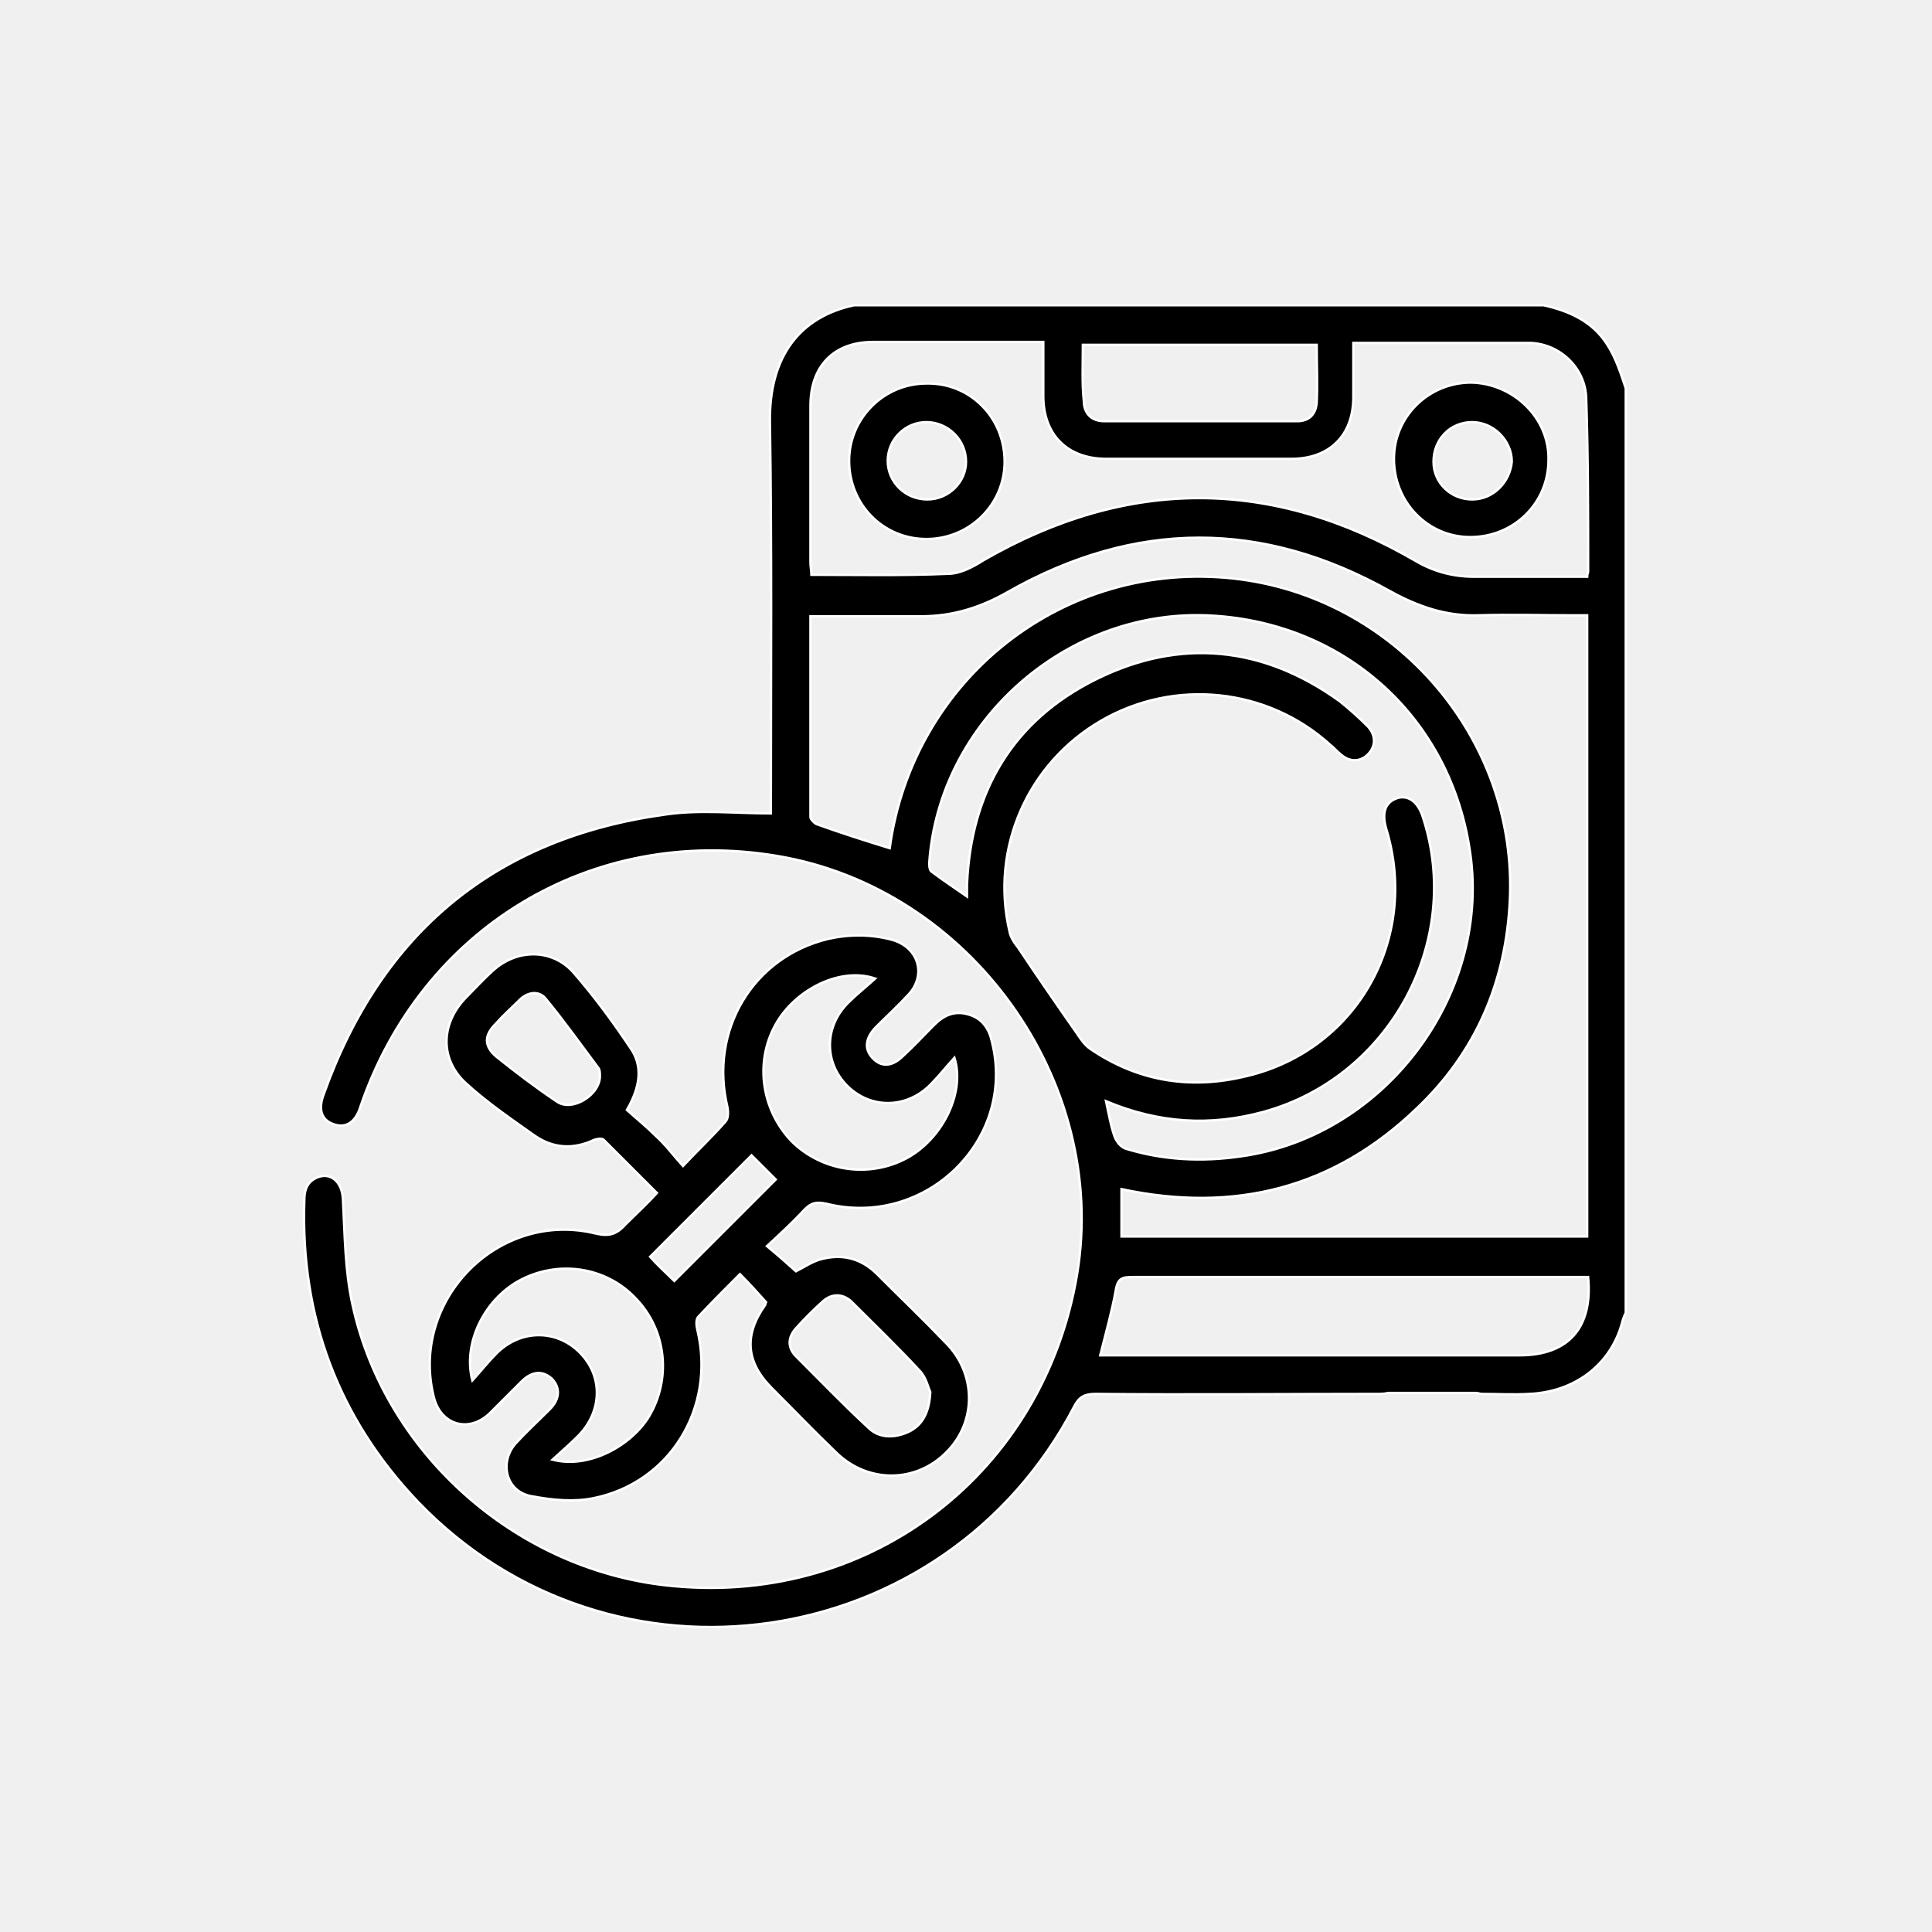
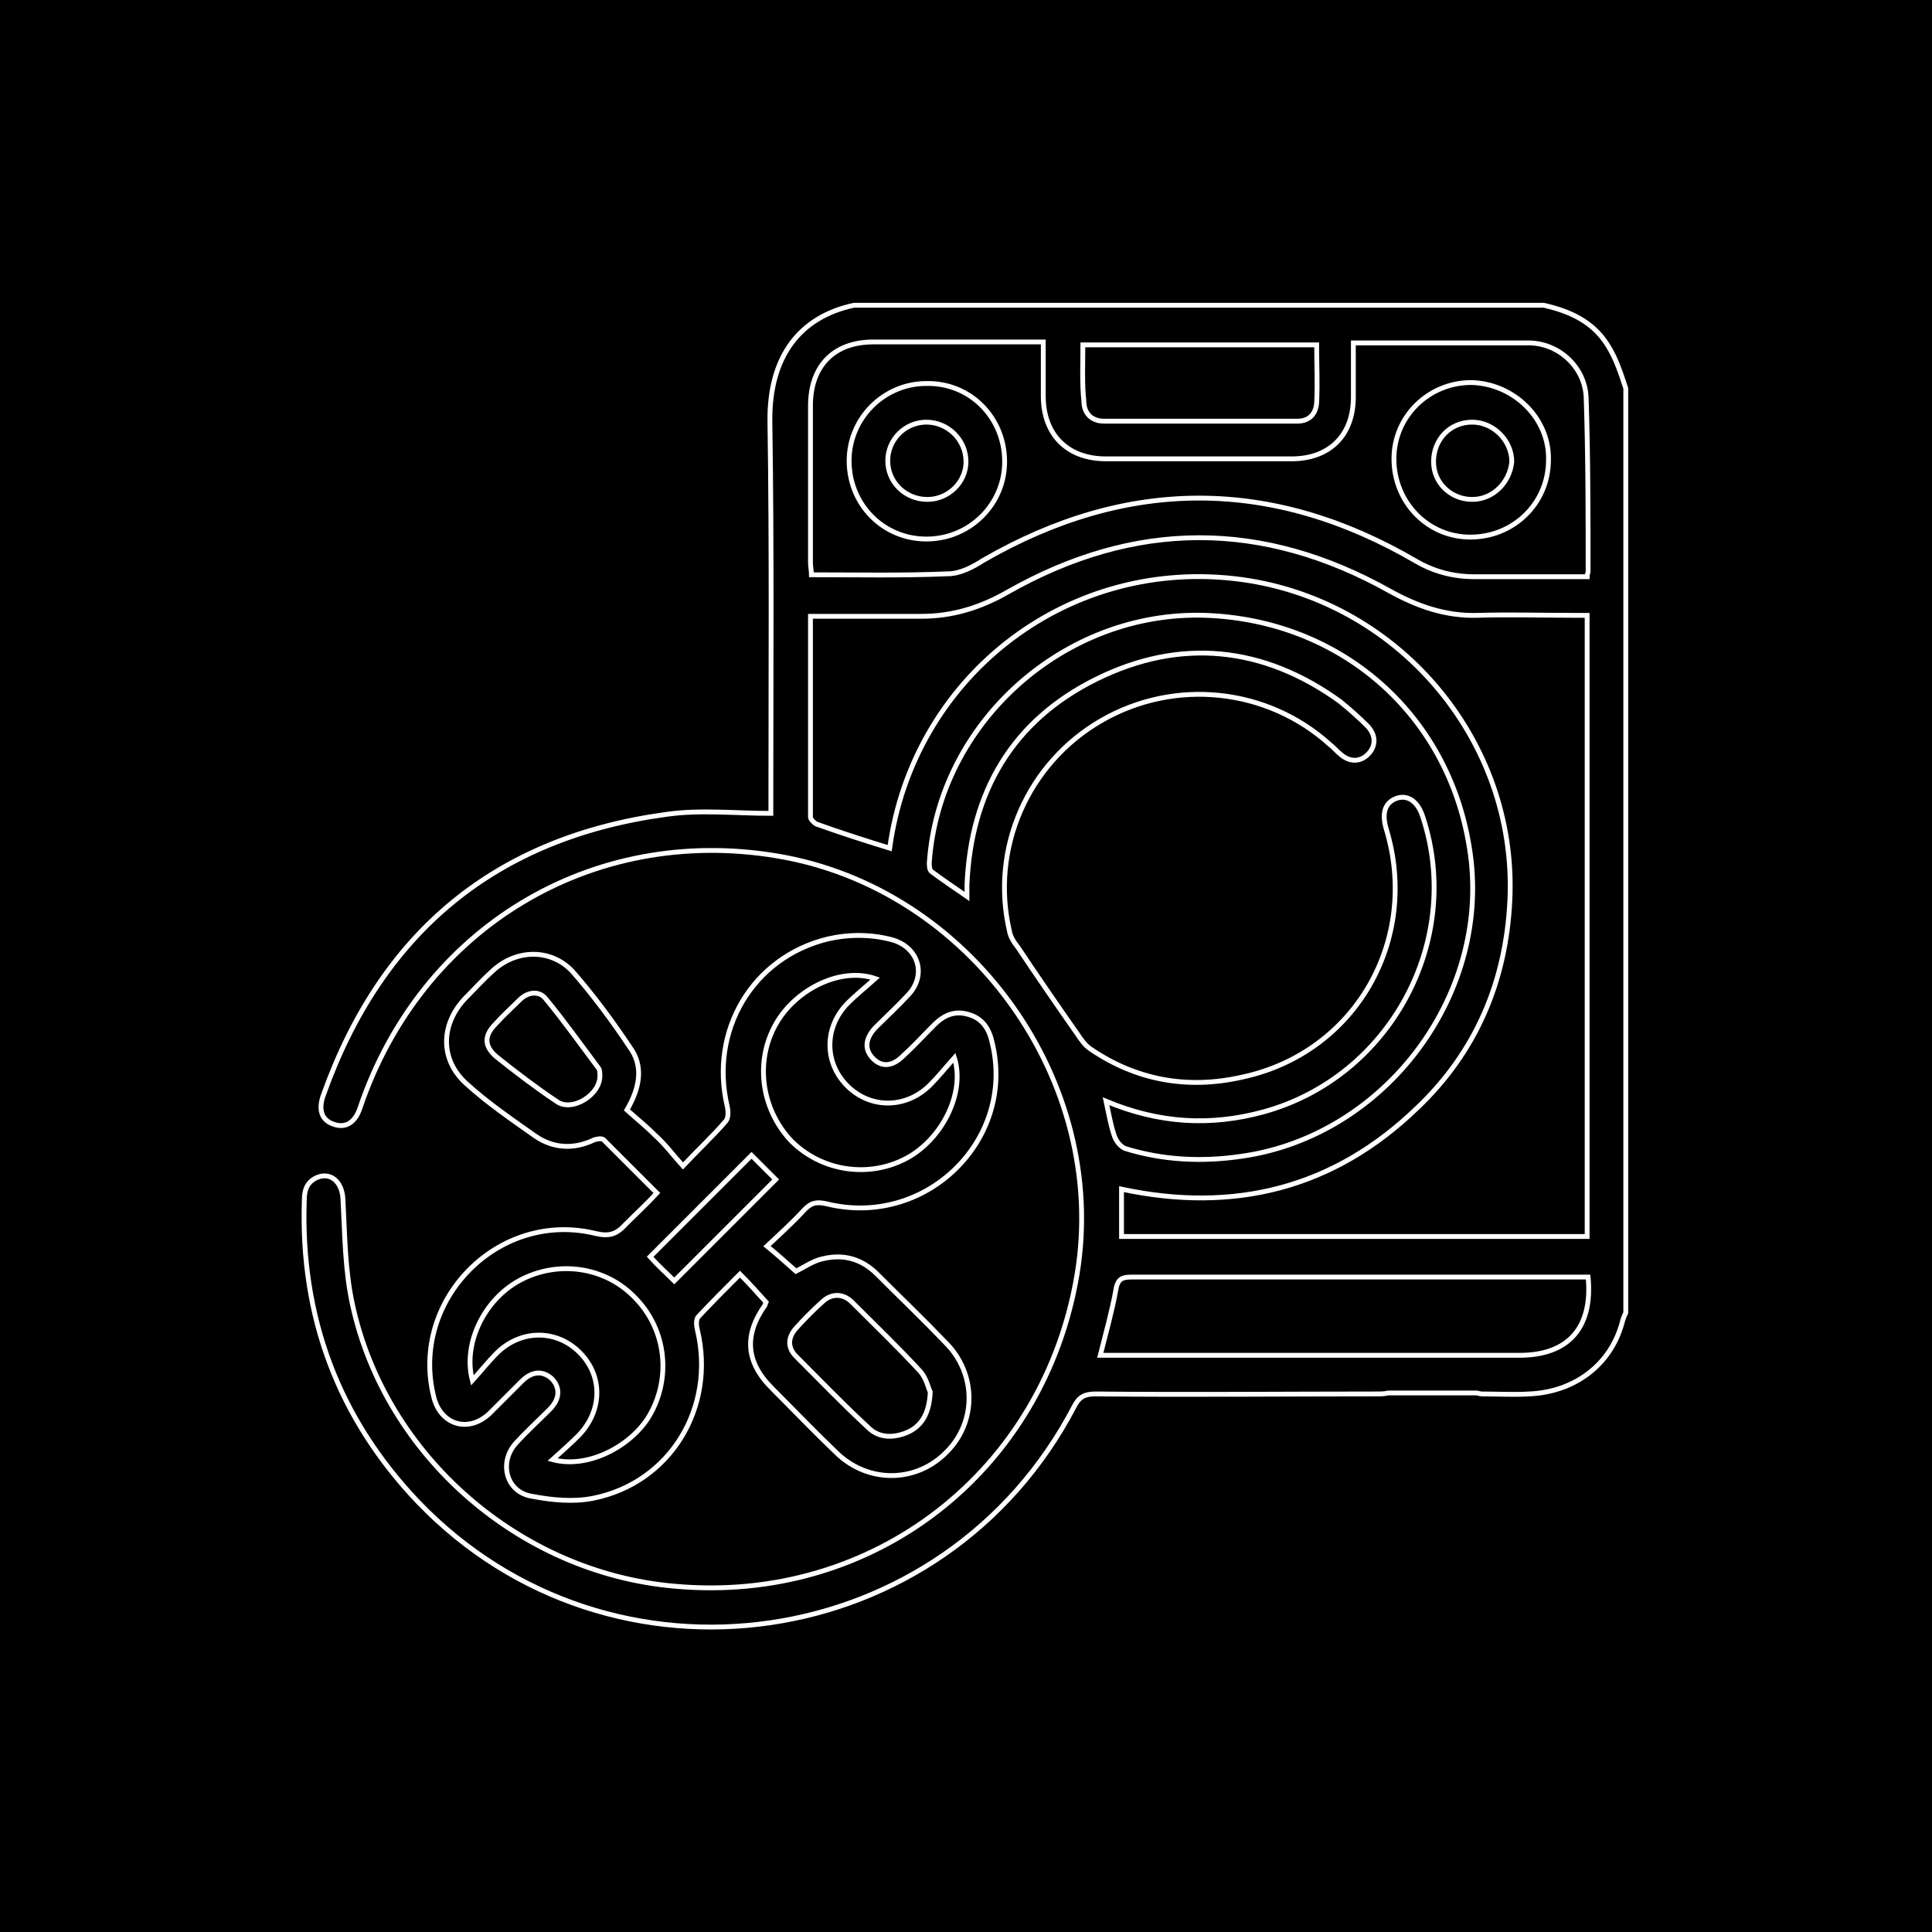
<svg xmlns="http://www.w3.org/2000/svg" version="1.1" id="Layer_1" x="0px" y="0px" viewBox="0 0 200 200" style="enable-background:new 0 0 200 200;" xml:space="preserve">
  <style type="text/css">
- 	.st0{stroke:#FFFFFF;stroke-width:0.25;stroke-miterlimit:10;}
+ 	.st0{stroke:#FFFFFF;stroke-width:0.5;stroke-miterlimit:10;}
</style>
+   <rect width="200" height="200" />
  <g>
-     <path class="st0" d="M166.4,35.7c-1.5-2.4-3.9-3.5-6.6-4.1c-23.8,0-47.6,0-71.4,0c-5.6,1.2-8.8,5.3-8.7,12.1c0.2,13,0.1,26,0.1,39   c0,0.5,0,1,0,1.5c-3.7,0-7.3-0.4-10.8,0.1c-17.7,2.4-29.5,12.2-35.5,29c-0.6,1.6-0.2,2.7,1.1,3.1c1.2,0.4,2.2-0.2,2.7-1.8   c6.3-18.5,23.9-29.2,43.1-26c20,3.3,34.4,23.3,31.1,43.3c-3.4,20.4-21.1,34.2-41.7,32.3c-16-1.4-29.9-13.5-33.3-29.1   c-0.8-3.6-0.8-7.3-1-11c-0.1-1.8-1.3-2.8-2.7-2.2c-1.1,0.5-1.3,1.4-1.3,2.4c-0.4,12,3.5,22.5,11.8,31.2c20,20.8,54.5,15.8,67.9-9.9   c0.5-1,1.1-1.3,2.2-1.3c9.7,0.1,19.4,0,29.1,0c0.4,0,0.8,0,1.2-0.1h9.1c0.2,0,0.4,0.1,0.6,0.1c1.6,0,3.3,0.1,4.9,0   c4.7-0.2,8.4-3,9.6-7.3c0.1-0.4,0.2-0.7,0.4-1.1c0-31.9,0-63.8,0-95.7C167.8,38.7,167.3,37.1,166.4,35.7z M112.1,35.7   c8,0,16,0,24.2,0c0,2.1,0.1,4,0,6c-0.1,1.2-0.8,1.9-2,1.9c-6.7,0-13.3,0-20,0c-1.3,0-2.1-0.8-2.1-2.1   C112,39.7,112.1,37.7,112.1,35.7z M84.5,85.3c-0.2-0.1-0.6-0.5-0.6-0.7c0-6.8,0-13.7,0-20.8c0.6,0,1,0,1.5,0c3.3,0,6.7,0,10,0   c3.2,0,6.1-0.9,8.9-2.5c13.2-7.5,26.4-7.5,39.6-0.1c2.9,1.6,5.8,2.6,9.1,2.5c3.3-0.1,6.6,0,9.9,0c0.5,0,0.9,0,1.4,0   c0,21.5,0,42.9,0,64.3c-16.1,0-32.1,0-48.2,0c0-1.6,0-3.2,0-4.9c11.7,2.5,22-0.1,30.6-8.4c6.1-5.8,9.2-13.1,9.6-21.5   c0.8-16.7-11.8-31.4-28.5-33.3c-17.7-2-33.3,10.4-35.7,27.9C89.5,87,87,86.2,84.5,85.3z M112.9,108.6c-0.6-0.4-1-1-1.4-1.6   c-2.1-3-4.1-5.9-6.1-8.9c-0.4-0.5-0.8-1.1-0.9-1.7c-2-8.6,1.9-17.4,9.5-21.8c7.6-4.4,17.2-3.4,23.7,2.5c0.4,0.3,0.7,0.7,1.1,1   c0.9,0.8,2,0.8,2.8,0c0.8-0.8,0.9-1.9,0-2.9c-0.9-0.9-1.9-1.8-2.9-2.6c-7.9-5.7-16.5-6.6-25.2-2.3c-8.7,4.3-13,11.7-13.4,21.3   c0,0.3,0,0.6,0,1.2c-1.3-0.9-2.5-1.7-3.7-2.6c-0.2-0.2-0.2-0.6-0.2-0.9c1-14.5,14-26.1,28.6-25.6c14,0.5,25.1,10.2,27.3,24   c2.5,15-8.6,29.9-23.6,32c-4.1,0.6-8.1,0.4-12-0.8c-0.5-0.2-0.9-0.7-1.1-1.2c-0.4-1.1-0.6-2.3-0.9-3.7c5.5,2.3,10.8,2.6,16.3,1.1   c13.1-3.6,20.7-17.7,16.5-30.5c-0.5-1.6-1.5-2.3-2.6-2c-1.3,0.4-1.7,1.5-1.2,3.2c3.5,11.5-3.2,23.2-14.9,25.7   C122.9,112.8,117.6,111.8,112.9,108.6z M157.3,140.3c-1.2,0-2.5,0-3.7,0c-0.1,0-0.1,0-0.1,0h-9.7c-0.3,0-0.7,0-1,0   c-9.1,0-18.2,0-27.3,0c-0.5,0-1,0-1.6,0c0.6-2.4,1.2-4.5,1.6-6.7c0.2-1.3,0.7-1.4,1.8-1.4c15.2,0,30.5,0,45.7,0c0.5,0,1,0,1.4,0   C164.9,137.4,162.4,140.3,157.3,140.3z M164.4,59.2c0,0.1-0.1,0.2-0.1,0.5c-1.1,0-2.3,0-3.4,0c-2.8,0-5.5,0-8.3,0   c-2.1,0-4.1-0.5-6-1.6c-14.9-8.7-29.9-8.7-44.8-0.1c-1.1,0.7-2.4,1.4-3.7,1.4c-4.7,0.2-9.3,0.1-14.1,0.1c0-0.4-0.1-0.8-0.1-1.3   c0-5.4,0-10.8,0-16.2c0-4.1,2.4-6.6,6.5-6.6c5.4,0,10.9,0,16.3,0c0.4,0,0.8,0,1.3,0c0,2,0,3.8,0,5.6c0,4,2.5,6.5,6.5,6.5   c6.4,0,12.8,0,19.2,0c3.9,0,6.4-2.4,6.4-6.4c0-1.8,0-3.6,0-5.6c4.2,0,8.2,0,12.2,0c2.1,0,4.1,0,6.1,0c3.1,0.1,5.7,2.6,5.8,5.7   C164.4,47.3,164.4,53.3,164.4,59.2z" />
-     <path class="st0" d="M64.7,126.8c-0.9,1-1.7,1.2-3,0.9c-10.1-2.5-19.3,6.9-16.8,16.9c0.7,2.9,3.6,3.8,5.8,1.7   c1.1-1.1,2.2-2.2,3.3-3.3c1.1-1.1,2.2-1.1,3.1-0.3c0.9,0.9,0.9,2.1-0.2,3.2c-1.2,1.2-2.4,2.3-3.5,3.5c-1.8,2-1,5.1,1.7,5.5   c2.1,0.4,4.3,0.6,6.3,0.2c8-1.6,12.7-9.4,10.8-17.4c-0.1-0.4-0.2-1.1,0.1-1.4c1.4-1.5,2.8-2.9,4.3-4.4c1,1,1.8,1.9,2.7,2.9   c0,0-0.1,0.2-0.1,0.3c-2.2,3.1-2,5.9,0.7,8.6c2.2,2.2,4.4,4.5,6.7,6.7c3.3,3.2,8.3,3.1,11.4-0.1c3.1-3.1,3.1-8.1-0.1-11.3   c-2.3-2.4-4.7-4.7-7.1-7.1c-1.6-1.6-3.5-2.1-5.6-1.6c-1,0.2-2,0.9-2.8,1.3c-0.9-0.8-1.9-1.7-3-2.6c1.4-1.3,2.7-2.5,3.9-3.8   c0.7-0.7,1.2-0.8,2.2-0.6c10.3,2.6,19.7-6.6,17.2-16.7c-0.3-1.4-1-2.5-2.5-2.9c-1.4-0.4-2.5,0.1-3.5,1.1c-1.1,1.1-2.1,2.2-3.2,3.2   c-1.1,1.1-2.2,1.2-3.1,0.3c-0.9-0.9-0.9-2,0.2-3.2c1.2-1.2,2.4-2.3,3.5-3.5c1.8-2,1-4.8-1.7-5.6c-2.2-0.6-4.5-0.6-6.7-0.1   c-7.8,1.9-12.3,9.5-10.4,17.4c0.1,0.5,0.1,1.2-0.2,1.5c-1.3,1.5-2.8,2.9-4.4,4.6c-1-1.1-1.8-2.2-2.8-3.1c-1-1-2-1.8-3-2.7   c1.4-2.4,1.7-4.6,0.3-6.5c-1.8-2.7-3.8-5.4-5.9-7.8c-2.2-2.4-5.8-2.4-8.3-0.1c-1,0.9-1.9,1.9-2.8,2.8c-2.6,2.7-2.7,6.4,0.1,8.9   c2.2,2,4.7,3.7,7.1,5.4c1.9,1.3,4,1.4,6.1,0.4c0.3-0.1,0.8-0.2,1,0c1.8,1.8,3.6,3.6,5.5,5.5C67,124.6,65.8,125.7,64.7,126.8z    M82.4,137.5c0.9-1,1.8-1.9,2.8-2.8c0.9-0.8,2-0.8,2.9,0c2.4,2.4,4.9,4.8,7.2,7.3c0.6,0.7,0.8,1.7,1,2.1c-0.1,2.1-0.8,3.4-2.2,4.1   c-1.5,0.7-3.1,0.7-4.2-0.4c-2.6-2.4-5.1-5-7.6-7.5C81.5,139.4,81.6,138.4,82.4,137.5z M57.6,114c-2.1-1.4-4.2-3-6.2-4.6   c-1.3-1.1-1.3-2.2-0.1-3.4c0.8-0.9,1.7-1.7,2.5-2.5s2-1,2.7-0.1c1.9,2.3,3.6,4.7,5.4,7.1c0.2,0.2,0.2,0.6,0.2,0.8   C62.2,113.3,59.2,115.2,57.6,114z M80.5,105.7c2.1-3.4,6.6-5.6,10.1-4.4c-1,0.9-2,1.7-2.8,2.5c-2.5,2.5-2.5,6.2-0.1,8.6   c2.4,2.4,6.1,2.4,8.6-0.1c0.8-0.8,1.6-1.8,2.5-2.8c1.1,3.5-1.1,8.1-4.6,10.2c-3.9,2.3-9,1.7-12.3-1.6   C78.7,114.7,78.1,109.6,80.5,105.7z M77.8,119.6c0.9,0.9,1.8,1.8,2.5,2.5c-3.4,3.4-7,7-10.5,10.5c-0.8-0.8-1.7-1.6-2.5-2.5   C70.8,126.6,74.3,123.1,77.8,119.6z M67.2,146.6c-1.8,3-6.2,5.5-10,4.5c1-0.9,1.9-1.7,2.7-2.5c2.5-2.6,2.5-6.2,0.1-8.6   c-2.4-2.4-6.1-2.4-8.6,0.1c-0.8,0.8-1.6,1.8-2.5,2.8c-1-3.8,1.2-8.3,4.8-10.3c4-2.2,9-1.5,12.1,1.8C69,137.7,69.5,142.7,67.2,146.6   z" />
-     <path class="st0" d="M95.9,39.7c-4.4,0-8,3.6-8,8c0,4.5,3.5,8.1,8,8.1s8.1-3.6,8.1-8C104,43.2,100.4,39.6,95.9,39.7z M96,51.7   c-2.3,0-4.1-1.8-4.1-4c0-2.2,1.8-4,4-4c2.2,0,4.1,1.8,4.1,4.1C100,49.9,98.2,51.7,96,51.7z" />
+     <path class="st0" d="M166.4,35.7c-1.5-2.4-3.9-3.5-6.6-4.1c-23.8,0-47.6,0-71.4,0c-5.6,1.2-8.8,5.3-8.7,12.1c0.2,13,0.1,26,0.1,39   c0,0.5,0,1,0,1.5c-3.7,0-7.3-0.4-10.8,0.1c-17.7,2.4-29.5,12.2-35.5,29c-0.6,1.6-0.2,2.7,1.1,3.1c1.2,0.4,2.2-0.2,2.7-1.8   c6.3-18.5,23.9-29.2,43.1-26c20,3.3,34.4,23.3,31.1,43.3c-3.4,20.4-21.1,34.2-41.7,32.3c-16-1.4-29.9-13.5-33.3-29.1   c-0.8-3.6-0.8-7.3-1-11c-0.1-1.8-1.3-2.8-2.7-2.2c-1.1,0.5-1.3,1.4-1.3,2.4c-0.4,12,3.5,22.5,11.8,31.2c20,20.8,54.5,15.8,67.9-9.9   c0.5-1,1.1-1.3,2.2-1.3c9.7,0.1,19.4,0,29.1,0c0.4,0,0.8,0,1.2-0.1h9.1c0.2,0,0.4,0.1,0.6,0.1c1.6,0,3.3,0.1,4.9,0   c4.7-0.2,8.4-3,9.6-7.3c0.1-0.4,0.2-0.7,0.4-1.1c0-31.9,0-63.8,0-95.7C167.8,38.7,167.3,37.1,166.4,35.7z M112.1,35.7   c8,0,16,0,24.2,0c0,2.1,0.1,4,0,6c-0.1,1.2-0.8,1.9-2,1.9c-6.7,0-13.3,0-20,0c-1.3,0-2.1-0.8-2.1-2.1   C112,39.7,112.1,37.7,112.1,35.7z M84.5,85.3c-0.2-0.1-0.6-0.5-0.6-0.7c0-6.8,0-13.7,0-20.8c0.6,0,1,0,1.5,0c3.3,0,6.7,0,10,0   c3.2,0,6.1-0.9,8.9-2.5c13.2-7.5,26.4-7.5,39.6-0.1c2.9,1.6,5.8,2.6,9.1,2.5s6.6,0,9.9,0c0.5,0,0.9,0,1.4,0c0,21.5,0,42.9,0,64.3   c-16.1,0-32.1,0-48.2,0c0-1.6,0-3.2,0-4.9c11.7,2.5,22-0.1,30.6-8.4c6.1-5.8,9.2-13.1,9.6-21.5c0.8-16.7-11.8-31.4-28.5-33.3   c-17.7-2-33.3,10.4-35.7,27.9C89.5,87,87,86.2,84.5,85.3z M112.9,108.6c-0.6-0.4-1-1-1.4-1.6c-2.1-3-4.1-5.9-6.1-8.9   c-0.4-0.5-0.8-1.1-0.9-1.7c-2-8.6,1.9-17.4,9.5-21.8c7.6-4.4,17.2-3.4,23.7,2.5c0.4,0.3,0.7,0.7,1.1,1c0.9,0.8,2,0.8,2.8,0   s0.9-1.9,0-2.9c-0.9-0.9-1.9-1.8-2.9-2.6c-7.9-5.7-16.5-6.6-25.2-2.3c-8.7,4.3-13,11.7-13.4,21.3c0,0.3,0,0.6,0,1.2   c-1.3-0.9-2.5-1.7-3.7-2.6c-0.2-0.2-0.2-0.6-0.2-0.9c1-14.5,14-26.1,28.6-25.6c14,0.5,25.1,10.2,27.3,24c2.5,15-8.6,29.9-23.6,32   c-4.1,0.6-8.1,0.4-12-0.8c-0.5-0.2-0.9-0.7-1.1-1.2c-0.4-1.1-0.6-2.3-0.9-3.7c5.5,2.3,10.8,2.6,16.3,1.1   c13.1-3.6,20.7-17.7,16.5-30.5c-0.5-1.6-1.5-2.3-2.6-2c-1.3,0.4-1.7,1.5-1.2,3.2c3.5,11.5-3.2,23.2-14.9,25.7   C122.9,112.8,117.6,111.8,112.9,108.6z M157.3,140.3c-1.2,0-2.5,0-3.7,0c-0.1,0-0.1,0-0.1,0h-9.7c-0.3,0-0.7,0-1,0   c-9.1,0-18.2,0-27.3,0c-0.5,0-1,0-1.6,0c0.6-2.4,1.2-4.5,1.6-6.7c0.2-1.3,0.7-1.4,1.8-1.4c15.2,0,30.5,0,45.7,0c0.5,0,1,0,1.4,0   C164.9,137.4,162.4,140.3,157.3,140.3z M164.4,59.2c0,0.1-0.1,0.2-0.1,0.5c-1.1,0-2.3,0-3.4,0c-2.8,0-5.5,0-8.3,0   c-2.1,0-4.1-0.5-6-1.6c-14.9-8.7-29.9-8.7-44.8-0.1c-1.1,0.7-2.4,1.4-3.7,1.4c-4.7,0.2-9.3,0.1-14.1,0.1c0-0.4-0.1-0.8-0.1-1.3   c0-5.4,0-10.8,0-16.2c0-4.1,2.4-6.6,6.5-6.6c5.4,0,10.9,0,16.3,0c0.4,0,0.8,0,1.3,0c0,2,0,3.8,0,5.6c0,4,2.5,6.5,6.5,6.5   c6.4,0,12.8,0,19.2,0c3.9,0,6.4-2.4,6.4-6.4c0-1.8,0-3.6,0-5.6c4.2,0,8.2,0,12.2,0c2.1,0,4.1,0,6.1,0c3.1,0.1,5.7,2.6,5.8,5.7   C164.4,47.3,164.4,53.3,164.4,59.2z" />
+     <path class="st0" d="M64.7,126.8c-0.9,1-1.7,1.2-3,0.9c-10.1-2.5-19.3,6.9-16.8,16.9c0.7,2.9,3.6,3.8,5.8,1.7   c1.1-1.1,2.2-2.2,3.3-3.3s2.2-1.1,3.1-0.3c0.9,0.9,0.9,2.1-0.2,3.2c-1.2,1.2-2.4,2.3-3.5,3.5c-1.8,2-1,5.1,1.7,5.5   c2.1,0.4,4.3,0.6,6.3,0.2c8-1.6,12.7-9.4,10.8-17.4c-0.1-0.4-0.2-1.1,0.1-1.4c1.4-1.5,2.8-2.9,4.3-4.4c1,1,1.8,1.9,2.7,2.9   c0,0-0.1,0.2-0.1,0.3c-2.2,3.1-2,5.9,0.7,8.6c2.2,2.2,4.4,4.5,6.7,6.7c3.3,3.2,8.3,3.1,11.4-0.1c3.1-3.1,3.1-8.1-0.1-11.3   c-2.3-2.4-4.7-4.7-7.1-7.1c-1.6-1.6-3.5-2.1-5.6-1.6c-1,0.2-2,0.9-2.8,1.3c-0.9-0.8-1.9-1.7-3-2.6c1.4-1.3,2.7-2.5,3.9-3.8   c0.7-0.7,1.2-0.8,2.2-0.6c10.3,2.6,19.7-6.6,17.2-16.7c-0.3-1.4-1-2.5-2.5-2.9c-1.4-0.4-2.5,0.1-3.5,1.1c-1.1,1.1-2.1,2.2-3.2,3.2   c-1.1,1.1-2.2,1.2-3.1,0.3c-0.9-0.9-0.9-2,0.2-3.2c1.2-1.2,2.4-2.3,3.5-3.5c1.8-2,1-4.8-1.7-5.6c-2.2-0.6-4.5-0.6-6.7-0.1   c-7.8,1.9-12.3,9.5-10.4,17.4c0.1,0.5,0.1,1.2-0.2,1.5c-1.3,1.5-2.8,2.9-4.4,4.6c-1-1.1-1.8-2.2-2.8-3.1c-1-1-2-1.8-3-2.7   c1.4-2.4,1.7-4.6,0.3-6.5c-1.8-2.7-3.8-5.4-5.9-7.8c-2.2-2.4-5.8-2.4-8.3-0.1c-1,0.9-1.9,1.9-2.8,2.8c-2.6,2.7-2.7,6.4,0.1,8.9   c2.2,2,4.7,3.7,7.1,5.4c1.9,1.3,4,1.4,6.1,0.4c0.3-0.1,0.8-0.2,1,0c1.8,1.8,3.6,3.6,5.5,5.5C67,124.6,65.8,125.7,64.7,126.8z    M82.4,137.5c0.9-1,1.8-1.9,2.8-2.8c0.9-0.8,2-0.8,2.9,0c2.4,2.4,4.9,4.8,7.2,7.3c0.6,0.7,0.8,1.7,1,2.1c-0.1,2.1-0.8,3.4-2.2,4.1   c-1.5,0.7-3.1,0.7-4.2-0.4c-2.6-2.4-5.1-5-7.6-7.5C81.5,139.4,81.6,138.4,82.4,137.5z M57.6,114c-2.1-1.4-4.2-3-6.2-4.6   c-1.3-1.1-1.3-2.2-0.1-3.4c0.8-0.9,1.7-1.7,2.5-2.5s2-1,2.7-0.1c1.9,2.3,3.6,4.7,5.4,7.1c0.2,0.2,0.2,0.6,0.2,0.8   C62.2,113.3,59.2,115.2,57.6,114z M80.5,105.7c2.1-3.4,6.6-5.6,10.1-4.4c-1,0.9-2,1.7-2.8,2.5c-2.5,2.5-2.5,6.2-0.1,8.6   s6.1,2.4,8.6-0.1c0.8-0.8,1.6-1.8,2.5-2.8c1.1,3.5-1.1,8.1-4.6,10.2c-3.9,2.3-9,1.7-12.3-1.6C78.7,114.7,78.1,109.6,80.5,105.7z    M77.8,119.6c0.9,0.9,1.8,1.8,2.5,2.5c-3.4,3.4-7,7-10.5,10.5c-0.8-0.8-1.7-1.6-2.5-2.5C70.8,126.6,74.3,123.1,77.8,119.6z    M67.2,146.6c-1.8,3-6.2,5.5-10,4.5c1-0.9,1.9-1.7,2.7-2.5c2.5-2.6,2.5-6.2,0.1-8.6c-2.4-2.4-6.1-2.4-8.6,0.1   c-0.8,0.8-1.6,1.8-2.5,2.8c-1-3.8,1.2-8.3,4.8-10.3c4-2.2,9-1.5,12.1,1.8C69,137.7,69.5,142.7,67.2,146.6z" />
+     <path class="st0" d="M95.9,39.7c-4.4,0-8,3.6-8,8c0,4.5,3.5,8.1,8,8.1s8.1-3.6,8.1-8C104,43.2,100.4,39.6,95.9,39.7z M96,51.7   c-2.3,0-4.1-1.8-4.1-4s1.8-4,4-4s4.1,1.8,4.1,4.1C100,49.9,98.2,51.7,96,51.7z" />
    <path class="st0" d="M152.3,39.6c-4.4,0-8,3.5-8,7.9c0,4.5,3.5,8.1,7.9,8.1c4.5,0,8.1-3.5,8.1-8C160.4,43.3,156.7,39.7,152.3,39.6z    M152.4,51.7c-2.2,0-4-1.7-4-3.9c0-2.3,1.7-4.1,4-4.1c2.2,0,4.1,1.9,4.1,4.1C156.3,49.9,154.6,51.7,152.4,51.7z" />
  </g>
</svg>
